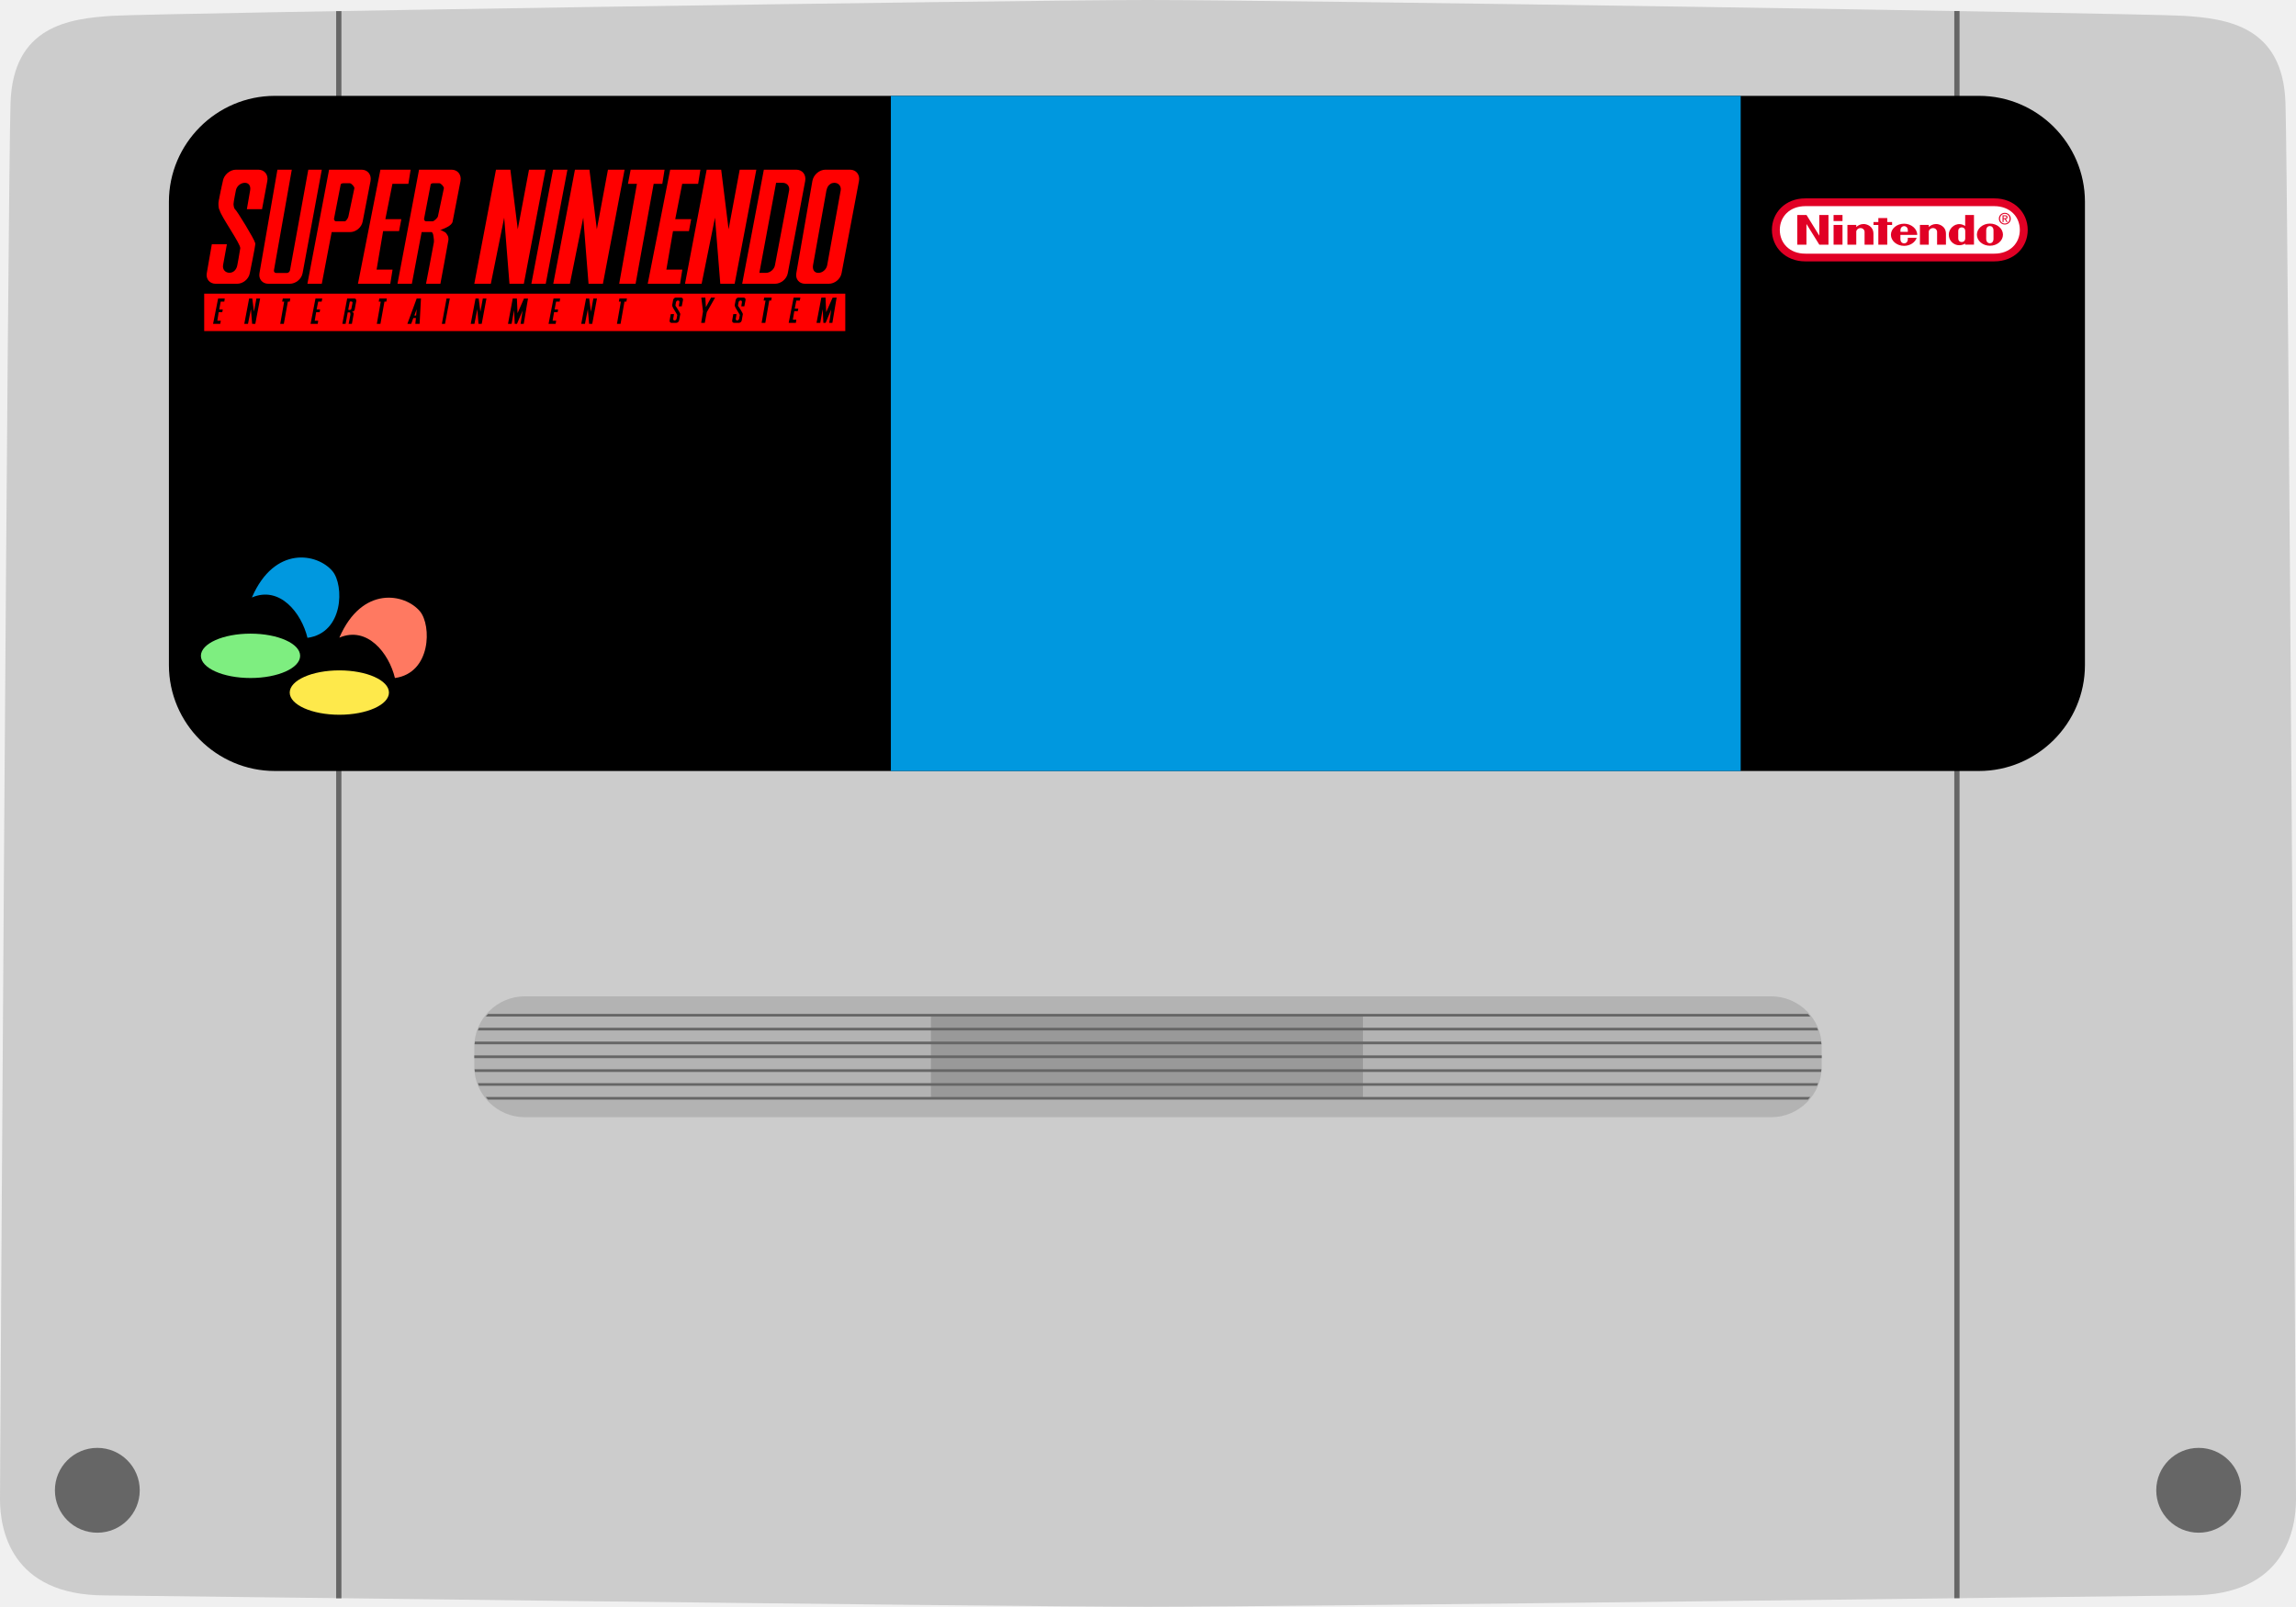
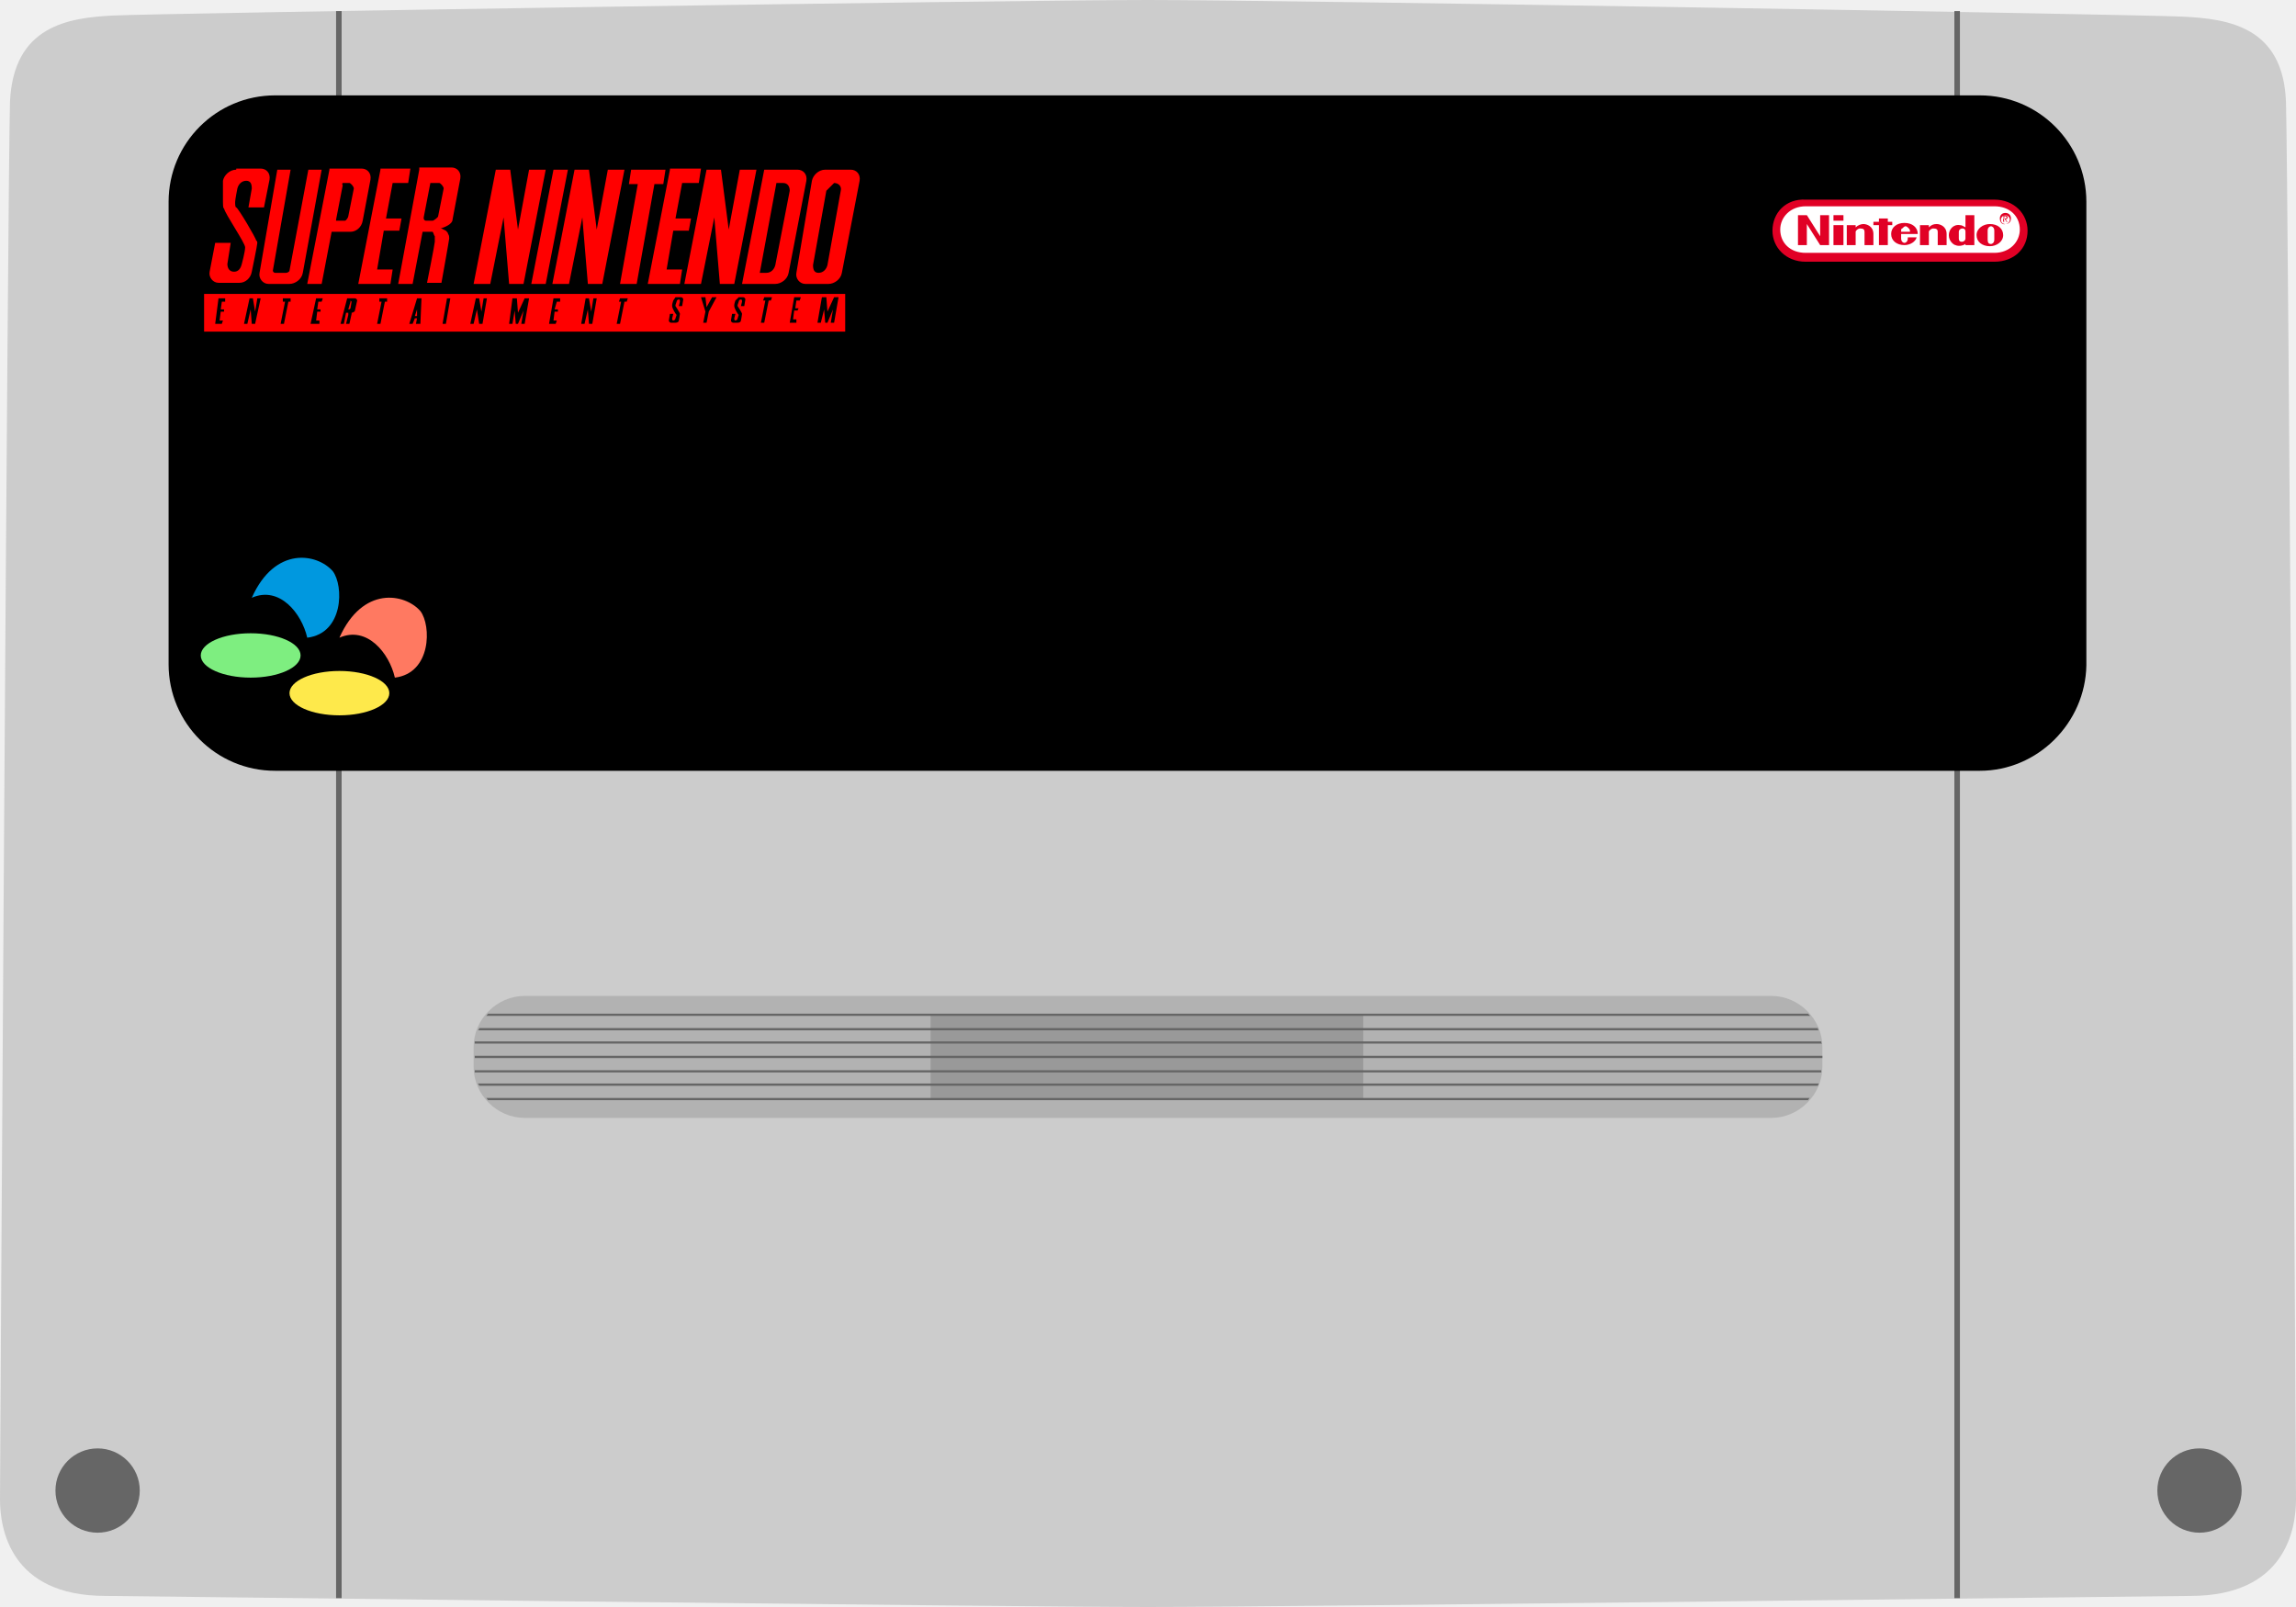
- <svg xmlns="http://www.w3.org/2000/svg" viewBox="0 0 258.81 181.145" height="181.145" width="258.81" xml:space="preserve" version="1.1" id="svg2">
-   <defs id="defs6">
-     <clipPath id="clipPath16" clipPathUnits="userSpaceOnUse">
-       <path id="path18" d="m 0,144.916 207.048,0 L 207.048,0 0,0 0,144.916 Z" />
-     </clipPath>
-   </defs>
-   <g transform="matrix(1.25,0,0,-1.25,0,181.145)" id="g10">
-     <g id="g12">
-       <g clip-path="url(#clipPath16)" id="g14">
-         <g transform="translate(103.5241,1e-4)" id="g20">
-           <path id="path22" style="fill:#cccccc;fill-opacity:1;fill-rule:nonzero;stroke:none" d="m 0,0 c 13.146,0 92.244,1.027 94.026,1.027 8.611,0 9.498,6.072 9.498,8.684 0,2.612 -0.712,119.059 -0.95,125.945 -0.237,6.886 -5.223,7.598 -9.26,7.836 -4.036,0.237 -80.967,1.424 -93.314,1.424 -12.347,0 -89.278,-1.187 -93.314,-1.424 -4.037,-0.238 -9.023,-0.95 -9.26,-7.836 -0.238,-6.886 -0.95,-123.333 -0.95,-125.945 0,-2.612 0.887,-8.684 9.498,-8.684 C -92.244,1.027 -13.146,0 0,0" />
-         </g>
-         <path id="path24" style="fill:#666666;fill-opacity:1;fill-rule:nonzero;stroke:none" d="m 176.708,0.775 -0.474,0 0,143.148 0.474,0 0,-143.148 z" />
-         <path id="path26" style="fill:#666666;fill-opacity:1;fill-rule:nonzero;stroke:none" d="m 30.788,0.765 -0.474,0 0,143.148 0.474,0 0,-143.148 z" />
-         <g transform="translate(178.4641,75.3814)" id="g28">
-           <path id="path30" style="fill:#000000;fill-opacity:1;fill-rule:nonzero;stroke:none" d="m 0,0 -153.681,0 c -5.253,0 -9.551,4.298 -9.551,9.551 l 0,41.787 c 0,5.252 4.298,9.551 9.551,9.551 L 0,60.889 c 5.253,0 9.551,-4.299 9.551,-9.551 l 0,-41.787 C 9.551,4.298 5.253,0 0,0" />
-         </g>
-         <path id="path32" style="fill:#0098df;fill-opacity:1;fill-rule:nonzero;stroke:none" d="m 80.337,75.381 76.634,0 0,60.889 -76.634,0 0,-60.889 z" />
-         <g transform="translate(27.0653,85.7679)" id="g34">
-           <path id="path36" style="fill:#7eee80;fill-opacity:1;fill-rule:nonzero;stroke:none" d="m 0,0 c 0,-1.105 -2.003,-2.001 -4.475,-2.001 -2.471,0 -4.474,0.896 -4.474,2.001 0,1.105 2.003,2.001 4.474,2.001 C -2.003,2.001 0,1.105 0,0" />
-         </g>
-         <g transform="translate(35.0757,82.4543)" id="g38">
-           <path id="path40" style="fill:#fee94b;fill-opacity:1;fill-rule:nonzero;stroke:none" d="m 0,0 c 0,-1.105 -2.003,-2.001 -4.475,-2.001 -2.471,0 -4.474,0.896 -4.474,2.001 0,1.105 2.003,2.001 4.474,2.001 C -2.003,2.001 0,1.105 0,0" />
-         </g>
-         <g transform="translate(35.6143,83.7672)" id="g42">
-           <path id="path44" style="fill:#ff7961;fill-opacity:1;fill-rule:nonzero;stroke:none" d="M 0,0 C -0.539,2.241 -2.492,4.717 -5.013,3.64 -2.96,8.376 0.915,7.623 2.26,6.008 3.308,4.751 3.283,0.45 0,0" />
-         </g>
-         <g transform="translate(27.728,87.39)" id="g46">
-           <path id="path48" style="fill:#0098df;fill-opacity:1;fill-rule:nonzero;stroke:none" d="M 0,0 C -0.539,2.241 -2.492,4.717 -5.013,3.64 -2.96,8.376 0.915,7.623 2.26,6.008 3.308,4.751 3.283,0.45 0,0" />
-         </g>
-         <g transform="translate(12.6022,10.5081)" id="g50">
-           <path id="path52" style="fill:#666666;fill-opacity:1;fill-rule:nonzero;stroke:none" d="m 0,0 c 0,-2.113 -1.713,-3.825 -3.826,-3.825 -2.112,0 -3.825,1.712 -3.825,3.825 0,2.113 1.713,3.826 3.825,3.826 C -1.713,3.826 0,2.113 0,0" />
-         </g>
-         <g transform="translate(194.446,10.5081)" id="g54">
-           <path id="path56" style="fill:#666666;fill-opacity:1;fill-rule:nonzero;stroke:none" d="m 0,0 c 0,-2.113 1.713,-3.825 3.826,-3.825 2.112,0 3.825,1.712 3.825,3.825 0,2.113 -1.713,3.826 -3.825,3.826 C 1.713,3.826 0,2.113 0,0" />
-         </g>
-         <g transform="translate(159.7229,44.157)" id="g58">
-           <path id="path60" style="fill:#b3b3b3;fill-opacity:1;fill-rule:nonzero;stroke:none" d="m 0,0 -112.398,0 c -2.506,0 -4.556,2.05 -4.556,4.556 l 0,1.789 c 0,2.506 2.05,4.556 4.556,4.556 L 0,10.901 c 2.506,0 4.556,-2.05 4.556,-4.556 l 0,-1.789 C 4.556,2.05 2.506,0 0,0" />
-         </g>
-         <path id="path62" style="fill:#999999;fill-opacity:1;fill-rule:nonzero;stroke:none" d="m 122.909,45.802 -38.959,0 0,7.611 38.959,0 0,-7.611 z" />
-         <g transform="translate(163.8574,52.2246)" id="g64">
-           <path id="path66" style="fill:#666666;fill-opacity:1;fill-rule:nonzero;stroke:none" d="m 0,0 -120.667,0 c -0.035,-0.079 -0.067,-0.159 -0.099,-0.24 l 120.865,0 C 0.068,-0.159 0.036,-0.079 0,0 m 0.364,-1.248 -121.395,0 c -0.012,-0.08 -0.026,-0.16 -0.034,-0.241 l 121.463,0 C 0.39,-1.408 0.376,-1.328 0.364,-1.248 m -1.183,2.496 -119.029,0 c -0.07,-0.078 -0.14,-0.157 -0.205,-0.24 l 119.44,0 c -0.066,0.083 -0.135,0.162 -0.206,0.24 m -120.269,-3.985 121.51,0 0,0.24 -121.51,0 0,-0.24 z m 1.241,-3.746 119.028,0 c 0.071,0.079 0.14,0.158 0.206,0.241 l -119.44,0 c 0.065,-0.083 0.135,-0.162 0.206,-0.241 m -0.819,1.249 120.666,0 c 0.036,0.079 0.068,0.159 0.099,0.24 l -120.865,0 c 0.032,-0.081 0.064,-0.161 0.1,-0.24 m -0.365,1.248 121.395,0 c 0.012,0.08 0.026,0.159 0.034,0.241 l -121.463,0 c 0.008,-0.082 0.022,-0.161 0.034,-0.241" />
-         </g>
-         <g transform="translate(162.8033,121.3416)" id="g68">
-           <path id="path70" style="fill:#e10025;fill-opacity:1;fill-rule:evenodd;stroke:none" d="m 0,0 c -1.809,0 -3.017,1.282 -3.017,2.836 0,1.555 1.211,2.851 3.014,2.847 l 17.041,0 C 18.841,5.687 20.052,4.391 20.052,2.836 20.052,1.282 18.844,0 17.035,0 L 0,0 Z" />
-         </g>
-         <g transform="translate(162.809,126.3255)" id="g72">
-           <path id="path74" style="fill:#ffffff;fill-opacity:1;fill-rule:evenodd;stroke:none" d="m 0,0 c -1.432,-0.003 -2.311,-0.96 -2.311,-2.144 0,-1.183 0.873,-2.148 2.311,-2.143 l 17.023,0 c 1.438,-0.005 2.312,0.96 2.312,2.143 0,1.184 -0.879,2.141 -2.312,2.144 L 0,0 Z" />
-         </g>
-         <g transform="translate(162.0746,125.5256)" id="g76">
-           <path id="path78" style="fill:#e10025;fill-opacity:1;fill-rule:evenodd;stroke:none" d="M 0,0 0.833,0 1.987,-1.866 1.986,0 l 0.827,0 0,-2.676 -0.826,0 -1.159,1.866 0,-1.866 L 0,-2.676 0,0 Z" />
-         </g>
-         <g transform="translate(169.3843,125.2502)" id="g80">
-           <path id="path82" style="fill:#e10025;fill-opacity:1;fill-rule:evenodd;stroke:none" d="m 0,0 0.805,0 0,-0.36 0.436,0 0,-0.264 -0.436,0 0.001,-1.776 -0.806,0 0,1.776 -0.437,0 0,0.264 0.438,0 L 0,0 Z" />
-         </g>
-         <path id="path84" style="fill:#e10025;fill-opacity:1;fill-rule:evenodd;stroke:none" d="m 165.348,124.629 0.805,0 0,-1.779 -0.805,0 0,1.779 z" />
-         <path id="path86" style="fill:#e10025;fill-opacity:1;fill-rule:evenodd;stroke:none" d="m 165.347,125.526 0.806,0 0,-0.547 -0.806,0 0,0.547 z" />
-         <g transform="translate(179.4469,124.7507)" id="g88">
-           <path id="path90" style="fill:#e10025;fill-opacity:1;fill-rule:evenodd;stroke:none" d="m 0,0 c -0.649,0 -1.175,-0.447 -1.175,-0.999 0,-0.552 0.526,-0.999 1.175,-0.999 0.65,0 1.176,0.447 1.176,0.999 C 1.176,-0.447 0.65,0 0,0 m 0.323,-0.997 c 0,0 -0.001,-0.268 -0.001,-0.377 0,-0.283 -0.167,-0.4 -0.328,-0.4 -0.161,0 -0.33,0.117 -0.33,0.4 0,0.109 0.001,0.384 0.001,0.384 0,0 0,0.263 0,0.371 0,0.282 0.168,0.398 0.329,0.398 0.16,0 0.328,-0.116 0.328,-0.398 0,-0.108 0,-0.307 0.001,-0.379 l 0,0.001 z" />
-         </g>
-         <g transform="translate(177.221,123.7485)" id="g92">
-           <path id="path94" style="fill:#e10025;fill-opacity:1;fill-rule:evenodd;stroke:none" d="m 0,0 0,0.318 c 0,0.275 -0.19,0.345 -0.315,0.345 -0.128,0 -0.316,-0.07 -0.316,-0.345 0,-0.091 0.001,-0.317 0.001,-0.317 0,0 -0.001,-0.222 -0.001,-0.317 0,-0.274 0.188,-0.346 0.316,-0.346 C -0.19,-0.662 0,-0.59 0,-0.316 L 0,0 Z m -0.006,1.777 0.794,0 0,-2.675 -0.795,0 c 0,0 0,0.086 0,0.102 -0.308,-0.193 -0.656,-0.192 -0.927,-0.066 -0.072,0.033 -0.55,0.263 -0.55,0.882 0,0.47 0.443,0.982 1.023,0.931 0.191,-0.017 0.327,-0.086 0.455,-0.158 l 0,0.984 z" />
-         </g>
-         <g transform="translate(168.0362,124.7113)" id="g96">
-           <path id="path98" style="fill:#e10025;fill-opacity:1;fill-rule:evenodd;stroke:none" d="m 0,0 c 0.301,0.008 0.911,-0.189 0.907,-0.893 -0.001,-0.125 0,-0.968 0,-0.968 l -0.8,0 0,1.169 c 0,0.155 -0.148,0.327 -0.367,0.327 -0.22,0 -0.382,-0.172 -0.382,-0.327 0,-0.076 0.001,-1.169 0.001,-1.169 l -0.799,0 -0.001,1.779 0.8,0.001 c 0,0 -0.001,-0.144 0,-0.187 C -0.488,-0.122 -0.266,-0.008 0,0" />
-         </g>
-         <g transform="translate(174.5747,124.7113)" id="g100">
-           <path id="path102" style="fill:#e10025;fill-opacity:1;fill-rule:evenodd;stroke:none" d="M 0,0 C 0.3,0.008 0.911,-0.189 0.907,-0.893 0.906,-1.018 0.906,-1.861 0.906,-1.861 l -0.799,0 0,1.169 c 0,0.155 -0.148,0.327 -0.367,0.327 -0.219,0 -0.383,-0.172 -0.383,-0.327 0,-0.076 0.001,-1.169 0.001,-1.169 l -0.798,0 0,1.779 0.798,0.001 c 0,0 -0.001,-0.144 0,-0.187 C -0.487,-0.122 -0.266,-0.008 0,0" />
-         </g>
-         <g transform="translate(172.0429,123.4725)" id="g104">
-           <path id="path106" style="fill:#e10025;fill-opacity:1;fill-rule:evenodd;stroke:none" d="m 0,0 c 0,0 0.001,-0.008 0.001,-0.108 0,-0.326 -0.214,-0.398 -0.333,-0.398 -0.119,0 -0.337,0.072 -0.337,0.398 0,0.098 0.001,0.367 0.001,0.367 l 1.516,0 c 0,0.552 -0.533,1.009 -1.187,1.009 -0.654,0 -1.185,-0.447 -1.185,-0.998 0,-0.552 0.531,-1 1.185,-1 0.543,0 1.001,0.31 1.141,0.731 L 0,0 Z m -0.668,0.537 c -0.002,0.155 0.002,0.259 0.053,0.349 0.063,0.109 0.179,0.161 0.283,0.162 l 0,0 C -0.227,1.047 -0.112,0.995 -0.049,0.886 0.002,0.796 0.005,0.692 0.004,0.537 l -0.672,0 z" />
-         </g>
-         <g transform="translate(180.789,125.2315)" id="g108">
-           <path id="path110" style="fill:#e10025;fill-opacity:1;fill-rule:evenodd;stroke:none" d="m 0,0 c 0.078,0 0.148,0.005 0.148,0.099 0,0.075 -0.069,0.09 -0.132,0.09 l -0.126,0 L -0.11,0 0,0 Z m -0.11,-0.342 -0.093,0 0,0.609 0.232,0 c 0.144,0 0.215,-0.053 0.215,-0.173 0,-0.109 -0.068,-0.157 -0.158,-0.168 l 0.173,-0.268 -0.102,0 -0.162,0.264 -0.105,0 0,-0.264 z" />
-         </g>
-         <g transform="translate(180.7901,124.7537)" id="g112">
-           <path id="path114" style="fill:#e10025;fill-opacity:1;fill-rule:evenodd;stroke:none" d="M 0,0 C 0.239,0 0.427,0.187 0.427,0.442 0.427,0.691 0.239,0.88 0,0.88 -0.241,0.88 -0.43,0.691 -0.43,0.442 -0.43,0.187 -0.241,0 0,0 m -0.536,0.442 c 0,0.303 0.246,0.526 0.536,0.526 0.288,0 0.534,-0.223 0.534,-0.526 0,-0.307 -0.246,-0.53 -0.534,-0.53 -0.29,0 -0.536,0.223 -0.536,0.53" />
-         </g>
-         <g transform="translate(37.5766,117.0343)" id="g116">
-           <path id="path118" style="fill:#ff0000;fill-opacity:1;fill-rule:nonzero;stroke:none" d="m 0,0 -0.213,-0.577 0.162,0 L 0,0 Z m -5.996,0.689 c -0.016,0 -0.029,-0.01 -0.04,-0.021 l -0.132,-0.688 0,-0.01 c 0,-0.023 0.015,-0.041 0.04,-0.041 l 0.122,0 c 0.03,0 0.106,0.061 0.111,0.091 l 0.112,0.567 c 0.005,0.033 -0.051,0.102 -0.081,0.102 l -0.132,0 z m 24.277,0.273 0.679,0 -0.051,-0.283 -0.172,0 -0.354,-2.006 -0.324,0 0.354,2.006 -0.182,0 0.05,0.283 z m -3.008,0 0.284,0 0.152,-1.195 0.223,1.195 0.324,0 -0.426,-2.289 -0.283,0 -0.112,1.327 -0.263,-1.327 -0.334,0 0.435,2.289 z m -2.937,0 0.598,0 -0.041,-0.283 -0.324,0 -0.132,-0.709 0.314,0 -0.04,-0.243 -0.324,0 -0.132,-0.77 0.324,0 -0.05,-0.284 -0.638,0 0.445,2.289 z m -3.676,0 0.374,0 0.061,-1.327 0.577,1.317 0.365,0 -0.385,-2.279 -0.283,0 0.182,1.205 -0.506,-1.205 -0.203,0 -0.061,1.236 -0.223,-1.236 -0.324,0 0.426,2.289 z m -3.353,0 0.284,0 0.152,-1.195 0.222,1.195 0.325,0 -0.426,-2.289 -0.293,0 L 5.469,0 5.206,-1.327 l -0.334,0 0.435,2.289 z m -2.613,0 0.294,0 -0.436,-2.289 -0.283,0 0.425,2.289 z m -2.694,0 0.385,0 -0.122,-2.289 -0.385,0 0.051,0.527 -0.233,0 -0.192,-0.527 -0.345,0 L 0,0.962 Z m -3.373,0 0.679,0 -0.041,-0.283 -0.172,0 -0.364,-2.006 -0.324,0 0.354,2.006 -0.182,0 0.05,0.283 z m -2.896,0 0.648,0 c 0.12,0 0.196,-0.106 0.172,-0.233 l -0.152,-0.81 C -5.618,-0.169 -5.772,-0.24 -5.854,-0.273 l 0.02,0 0.01,0 0.01,0 0,-0.011 0.011,0 0.01,0 0.01,0 0.01,0 0.01,-0.01 0.01,0 0.01,0 0.01,0 0,-0.01 0.011,0 0.01,0 0,-0.01 0.01,0 c 0.013,-0.025 0.02,-0.097 0.02,-0.111 0,-0.014 -0.162,-0.902 -0.162,-0.902 l -0.294,0 c 0,0 0.157,0.798 0.162,0.831 0.003,0.035 -0.003,0.078 -0.01,0.111 -0.002,0.024 -0.003,0.066 -0.03,0.091 l -0.203,0 -0.192,-1.033 -0.294,0 0.436,2.289 z m -2.857,0 0.608,0 -0.05,-0.283 -0.314,0 -0.142,-0.709 0.314,0 -0.041,-0.243 -0.314,0 -0.131,-0.77 0.314,0 -0.041,-0.284 -0.648,0 0.445,2.289 z m -2.947,0 0.669,0 -0.041,-0.283 -0.172,0 -0.365,-2.006 -0.324,0 0.355,2.006 -0.183,0 0.061,0.283 z m -3.038,0 0.283,0 0.152,-1.195 0.223,1.195 0.334,0 -0.435,-2.289 -0.284,0 -0.111,1.327 -0.264,-1.327 -0.334,0 0.436,2.289 z m -2.796,0 0.598,0 -0.041,-0.283 -0.324,0 -0.131,-0.709 0.314,0 -0.041,-0.243 -0.324,0 -0.122,-0.77 0.314,0 -0.05,-0.284 -0.648,0 0.455,2.289 z m 54.399,0.081 0.375,0 0.06,-1.316 0.578,1.306 0.364,0.01 -0.384,-2.279 -0.284,0 0.182,1.206 -0.506,-1.206 -0.203,0 -0.061,1.236 -0.222,-1.236 -0.335,0 0.436,2.279 z m -2.502,0 0.608,0 -0.051,-0.273 -0.314,0 -0.141,-0.719 0.324,0 -0.051,-0.233 -0.314,0 -0.132,-0.77 0.314,0 -0.04,-0.284 -0.648,0 0.445,2.279 z m -2.653,0 0.678,0 -0.05,-0.273 -0.173,0 -0.354,-2.006 -0.334,0 0.354,2.006 -0.172,0 0.051,0.273 z m -2.36,0 0.01,0 0.01,0 0.01,0 0.01,0 0.01,0 0.446,0 c 0.12,0 0.204,-0.096 0.182,-0.223 l -0.111,-0.567 -0.273,0 0.06,0.375 C 29.345,0.713 29.295,0.78 29.21,0.78 29.125,0.78 29.041,0.713 29.027,0.628 l -0.05,-0.274 c -0.011,-0.016 0.013,-0.093 0.03,-0.101 0.036,-0.021 0.395,-0.614 0.395,-0.658 0.011,-0.022 0.01,-0.032 0.01,-0.041 -0.013,-0.074 -0.101,-0.577 -0.101,-0.577 -0.022,-0.116 -0.135,-0.213 -0.253,-0.213 l -0.436,0 c -0.118,0 -0.194,0.097 -0.172,0.213 l 0.101,0.577 0.294,0 -0.071,-0.415 c -0.013,-0.085 0.039,-0.162 0.122,-0.162 0.084,0 0.165,0.077 0.182,0.162 l 0.061,0.334 c -0.055,0.14 -0.413,0.649 -0.436,0.77 -0.015,0.014 -0.022,0.087 -0.02,0.142 0.003,0.06 0.081,0.435 0.081,0.435 l 0.01,0.011 0,0.01 0,0.01 0.01,0.02 0,0.01 0.011,0.01 0,0.01 0.01,0.01 0,0.011 0.01,0.01 0.01,0.01 0,0.01 0.01,0 0.01,0.01 0.01,0.01 0.01,0.01 0.011,0.01 0.01,0.011 0.01,0.01 0.01,0 0.01,0.01 0.01,0 0.01,0.01 0.01,0 0.021,0 0.01,0.01 z m -3.312,0 0.365,0 0.05,-0.861 0.466,0.861 0.365,0 -0.75,-1.316 -0.182,-0.963 -0.324,0 0.162,1.033 -0.152,1.246 z m -2.33,0 0.011,0 0.01,0 0.01,0 0.01,0 0.01,0 0.446,0 c 0.12,0 0.206,-0.096 0.182,-0.223 l -0.112,-0.567 -0.273,0 0.061,0.375 C 23.703,0.713 23.654,0.78 23.568,0.78 23.484,0.78 23.401,0.713 23.386,0.628 L 23.335,0.354 c -0.008,-0.016 0.017,-0.093 0.031,-0.101 0.037,-0.021 0.395,-0.614 0.395,-0.658 0.008,-0.022 0.013,-0.032 0.01,-0.041 C 23.76,-0.52 23.66,-1.023 23.66,-1.023 23.637,-1.139 23.525,-1.236 23.406,-1.236 l -0.425,0 c -0.118,0 -0.194,0.097 -0.172,0.213 l 0.101,0.577 0.294,0 -0.071,-0.415 c -0.014,-0.085 0.036,-0.162 0.121,-0.162 0.082,0 0.169,0.077 0.183,0.162 l 0.06,0.334 c -0.054,0.14 -0.412,0.649 -0.435,0.77 -0.016,0.014 -0.022,0.087 -0.02,0.142 0.003,0.06 0.081,0.435 0.081,0.435 l 0.01,0 0,0.011 0,0.01 0,0.01 0.01,0.02 0,0.01 0.01,0.01 0,0.01 0.01,0.01 0,0.011 0.01,0.01 0.01,0.01 0,0.01 0.011,0 0.01,0.01 0.01,0.01 0.01,0.01 0,0.01 0.01,0 0.01,0.011 0.01,0.01 0.011,0 0.01,0.01 0.01,0 0.01,0.01 0.01,0 0.02,0 0.01,0.01 z m -42.498,-3.018 57.812,0 0,3.373 -57.812,0 0,-3.373 z m 20.581,13.329 0.01,0 0.01,0 0.01,0 0.01,0 0.588,0 c 0.138,0 0.432,-0.316 0.405,-0.456 L 1.914,8.366 C 1.89,8.233 1.561,7.92 1.428,7.92 l -0.557,0 c -0.115,0 -0.194,0.076 -0.203,0.182 0,0.017 -0.002,0.041 0,0.061 l 0.598,3.11 0.01,0.01 0.01,0.01 0.021,0.01 0.01,0 0.01,0.01 0.01,0.01 0.01,0 0.01,0.01 0.01,0 0.021,0.011 0.01,0 0.01,0 0.01,0 0,0.01 z m -8.072,0 0.628,0 c 0.138,0 0.43,-0.316 0.405,-0.456 L -6.158,8.356 C -6.183,8.224 -6.361,7.92 -6.492,7.92 l -0.76,0 -0.01,0 -0.01,0 -0.01,0.01 -0.01,0 -0.01,0 -0.011,0 -0.01,0 0,0.011 -0.01,0 -0.01,0 -0.01,0.01 -0.01,0 -0.01,0.01 -0.01,0.01 -0.011,0 0,0.01 -0.01,0.01 -0.01,0.01 0,0.01 -0.01,0.01 -0.01,0.011 0,0.01 0,0.01 -0.01,0.01 0,0.01 0,0.01 -0.01,0.01 0,0.01 c 0,0.017 -0.002,0.043 0,0.061 l 0.607,3.11 c 0.056,0.046 0.124,0.081 0.193,0.081 m 44.28,0.04 0.041,0 c 0.382,0 0.633,-0.306 0.567,-0.688 L 37.019,3.97 C 36.953,3.589 36.601,3.271 36.218,3.271 c -0.382,0 -0.541,0.317 -0.476,0.699 l 1.206,6.736 0.01,0.03 0.01,0.03 0.01,0.041 0.01,0.03 0.01,0.041 0.01,0.03 0.011,0.03 0.02,0.031 0.01,0.03 0.02,0.031 0.01,0.03 0.021,0.03 0.02,0.021 0.02,0.03 0.02,0.03 0.031,0.021 0.02,0.02 0.02,0.02 0.031,0.02 0.03,0.021 0.02,0.02 0.031,0.02 0.03,0.01 0.03,0.021 0.021,0.01 0.04,0.01 0.031,0.01 0.03,0 0.03,0.01 0.041,0 0.03,0.01 z m -5.216,0 0.598,0 c 0.382,0 0.643,-0.306 0.577,-0.688 L 32.309,3.97 C 32.242,3.588 31.871,3.271 31.489,3.271 l -0.588,0 1.509,8.123 z m 4.457,1.185 c -0.556,0 -1.086,-0.457 -1.185,-1.023 L 34.233,3.241 C 34.139,2.71 34.491,2.289 35.023,2.289 l 2.137,0 c 0.536,0 1.056,0.421 1.155,0.952 l 1.57,8.315 c 0.107,0.566 -0.256,1.023 -0.81,1.023 l -2.208,0 z m -5.561,0 -1.954,-10.29 2.957,0 c 0.537,0 1.055,0.421 1.155,0.952 l 1.569,8.315 c 0.107,0.567 -0.254,1.023 -0.81,1.023 l -2.917,0 z m -5.155,0 -1.955,-10.29 1.499,0 1.206,5.966 0.476,-5.966 1.296,0 1.955,10.29 -1.499,0 -1.003,-5.378 -0.668,5.378 -1.307,0 z m -3.292,0 -2.025,-10.29 2.917,0 0.202,1.276 -1.438,0 0.598,3.474 1.438,0 0.202,1.074 -1.438,0 0.628,3.19 1.438,0 0.203,1.276 -2.725,0 z m -3.565,0 -0.243,-1.276 0.81,0 -1.6,-9.014 1.479,0 1.63,9.014 0.78,0 0.203,1.276 -3.059,0 z m -5.023,0 -1.955,-10.29 1.499,0 1.205,5.966 0.476,-5.966 1.297,0 1.954,10.29 -1.499,0 -1.002,-5.378 -0.669,5.378 -1.306,0 z m -1.975,0 -1.955,-10.29 1.296,0 1.955,10.29 -1.296,0 z m -5.146,0 -1.954,-10.29 1.489,0 1.205,5.966 0.476,-5.966 1.296,0 1.955,10.29 -1.489,0 -1.013,-5.378 -0.668,5.378 -1.297,0 z m -6.937,0 -1.945,-10.29 1.296,0 0.882,4.659 0.921,0 C 1.489,6.835 1.503,6.627 1.519,6.522 1.543,6.371 1.568,6.178 1.55,6.026 1.533,5.876 0.841,2.289 0.841,2.289 l 1.296,0 c 0,0 0.729,3.908 0.729,3.97 0.002,0.064 0,0.264 -0.071,0.375 C 2.748,6.705 2.667,6.868 2.573,6.928 2.392,7.044 2.188,7.12 2.188,7.12 l -0.091,0 c 0.37,0.146 1.07,0.387 1.144,0.78 l 0.709,3.656 c 0.108,0.567 -0.255,1.023 -0.81,1.023 l -2.927,0 z m -3.484,0 -2.026,-10.29 2.917,0 0.202,1.276 -1.438,0 0.588,3.474 1.438,0 0.202,1.074 -1.438,0 0.638,3.19 1.439,0 0.202,1.276 -2.724,0 z m -4.629,0 -1.955,-10.29 1.297,0 0.891,4.659 1.651,0 c 0.537,0 1.046,0.424 1.144,0.952 l 0.709,3.656 c 0.107,0.567 -0.254,1.023 -0.81,1.023 l -1.631,0 -1.296,0 z m -4.659,0 -1.62,-9.338 c -0.093,-0.531 0.266,-0.952 0.8,-0.952 l 1.934,0 c 0.536,0 1.056,0.421 1.155,0.952 l 1.732,9.338 -1.216,0 -1.651,-9.075 c -0.024,-0.131 -0.152,-0.243 -0.283,-0.243 l -0.962,0 c -0.135,0 -0.225,0.111 -0.203,0.243 l 1.61,9.075 -1.296,0 z m -3.727,0 c -0.556,0 -1.096,-0.457 -1.195,-1.023 l 0,-0.01 0,-0.01 0,-0.01 -0.01,-0.01 0,-0.021 0,-0.01 -0.01,-0.02 0,-0.02 -0.011,-0.02 0,-0.031 -0.01,-0.02 0,-0.03 -0.01,-0.031 -0.01,-0.03 -0.01,-0.061 -0.02,-0.071 -0.011,-0.071 -0.02,-0.071 -0.01,-0.081 -0.02,-0.081 -0.021,-0.091 -0.02,-0.081 -0.03,-0.172 -0.02,-0.091 -0.021,-0.081 -0.01,-0.081 -0.02,-0.081 -0.02,-0.081 -0.01,-0.081 -0.01,-0.071 -0.021,-0.061 -0.01,-0.071 0,-0.03 -0.01,-0.021 0,-0.03 0,-0.02 -0.01,-0.031 0,-0.02 0,-0.02 -0.01,-0.02 0,-0.01 0,-0.011 c -0.011,-0.247 0.024,-0.585 0.101,-0.648 0.098,-0.545 1.916,-3.069 1.864,-3.453 -0.049,-0.386 -0.264,-1.52 -0.264,-1.52 -0.066,-0.382 -0.326,-0.689 -0.709,-0.689 -0.382,0 -0.643,0.306 -0.577,0.689 l 0.344,1.884 -1.357,0 -0.456,-2.613 c -0.093,-0.531 0.267,-0.952 0.8,-0.952 l 1.935,0 c 0.536,0 1.046,0.421 1.145,0.952 0,0 0.498,2.441 0.496,2.613 -0.002,0.173 -0.051,0.192 -0.051,0.192 0,0.199 -1.617,2.869 -1.782,2.968 -0.071,0.042 -0.13,0.306 -0.132,0.466 -0.003,0.159 0.213,1.226 0.213,1.226 0.065,0.382 0.428,0.688 0.81,0.688 0.382,0 0.542,-0.306 0.476,-0.688 l -0.294,-1.692 1.367,0 0.477,2.542 c 0.107,0.566 -0.255,1.023 -0.811,1.023 l -2.005,0 z" />
-         </g>
-       </g>
-     </g>
+ <svg xmlns="http://www.w3.org/2000/svg" version="1.1" baseProfile="tiny" id="Calque_1" x="0px" y="0px" viewBox="0 0 207 144.9" xml:space="preserve">
+   <path fill="#CCCCCC" d="M103.5,144.9c13.1,0,92.2-1,94-1c8.6,0,9.5-6.1,9.5-8.7c0-2.6-0.7-119.1-0.9-125.9c-0.2-6.9-5.2-7.6-9.3-7.8  S115.9,0,103.5,0S14.2,1.2,10.2,1.4c-4,0.2-9,0.9-9.3,7.8C0.7,16.1,0,132.6,0,135.2c0,2.6,0.9,8.7,9.5,8.7  C11.3,143.9,90.4,144.9,103.5,144.9z" />
+   <rect x="176.2" y="1" fill="#666666" width="0.5" height="143.1" />
+   <rect x="30.3" y="1" fill="#666666" width="0.5" height="143.1" />
+   <path d="M178.5,69.5H24.8c-5.3,0-9.6-4.3-9.6-9.6V18.2c0-5.3,4.3-9.6,9.6-9.6h153.7c5.3,0,9.6,4.3,9.6,9.6V60  C188,65.2,183.7,69.5,178.5,69.5z" />
+   <g>
+     <ellipse fill="#7EEE80" cx="22.6" cy="59.1" rx="4.5" ry="2" />
+     <ellipse fill="#FEE94B" cx="30.6" cy="62.5" rx="4.5" ry="2" />
+     <path fill="#FF7961" d="M35.6,61.1c-0.5-2.2-2.5-4.7-5-3.6c2.1-4.7,5.9-4,7.3-2.4C38.9,56.4,38.9,60.7,35.6,61.1z" />
+     <path fill="#0098DF" d="M27.7,57.5c-0.5-2.2-2.5-4.7-5-3.6c2.1-4.7,5.9-4,7.3-2.4C31,52.8,31,57.1,27.7,57.5z" />
  </g>
+   <circle fill="#666666" cx="8.8" cy="134.4" r="3.8" />
+   <circle fill="#666666" cx="198.3" cy="134.4" r="3.8" />
+   <path fill="#B2B2B2" d="M159.7,100.8H47.3c-2.5,0-4.6-2.1-4.6-4.6v-1.8c0-2.5,2.1-4.6,4.6-4.6h112.4c2.5,0,4.6,2.1,4.6,4.6v1.8  C164.3,98.7,162.2,100.8,159.7,100.8z" />
+   <rect x="83.9" y="91.5" fill="#999999" width="39" height="7.6" />
+   <path fill="#666666" d="M42.8,96.7h121.4c0-0.1,0-0.2,0-0.2H42.8C42.8,96.5,42.8,96.6,42.8,96.7z M43.2,97.9h120.7  c0-0.1,0.1-0.2,0.1-0.2H43.1C43.1,97.8,43.2,97.8,43.2,97.9z M44,99.2h119c0.1-0.1,0.1-0.2,0.2-0.2H43.8C43.9,99,43.9,99.1,44,99.2z   M42.8,95.2v0.2h121.5v-0.2H42.8z M163,91.4H44c-0.1,0.1-0.1,0.2-0.2,0.2h119.4C163.2,91.6,163.1,91.5,163,91.4z M164.2,93.9H42.8  c0,0.1,0,0.2,0,0.2h121.5C164.2,94.1,164.2,94,164.2,93.9z M163.9,92.7H43.2c0,0.1-0.1,0.2-0.1,0.2H164  C163.9,92.9,163.9,92.8,163.9,92.7z" />
+   <path fill-rule="evenodd" fill="#E10025" d="M162.8,23.6c-1.8,0-3-1.3-3-2.8c0-1.6,1.2-2.9,3-2.8h17c1.8,0,3,1.3,3,2.8  c0,1.6-1.2,2.8-3,2.8H162.8L162.8,23.6z" />
+   <path fill-rule="evenodd" fill="#FFFFFF" d="M162.8,18.6c-1.4,0-2.3,1-2.3,2.1c0,1.2,0.9,2.1,2.3,2.1h17c1.4,0,2.3-1,2.3-2.1  c0-1.2-0.9-2.1-2.3-2.1H162.8L162.8,18.6z" />
+   <polygon fill-rule="evenodd" fill="#E10025" points="162.1,19.4 162.9,19.4 164.1,21.3 164.1,19.4 164.9,19.4 164.9,22.1   164.1,22.1 162.9,20.2 162.9,22.1 162.1,22.1 162.1,19.4 " />
+   <polygon fill-rule="evenodd" fill="#E10025" points="169.4,19.7 170.2,19.7 170.2,20 170.6,20 170.6,20.3 170.2,20.3 170.2,22.1   169.4,22.1 169.4,20.3 168.9,20.3 168.9,20 169.4,20 169.4,19.7 " />
+   <polygon fill-rule="evenodd" fill="#E10025" points="165.3,20.3 166.2,20.3 166.2,22.1 165.3,22.1 165.3,20.3 " />
+   <polygon fill-rule="evenodd" fill="#E10025" points="165.3,19.4 166.2,19.4 166.2,19.9 165.3,19.9 165.3,19.4 " />
+   <path fill-rule="evenodd" fill="#E10025" d="M179.8,21.2c0,0,0,0.3,0,0.4c0,0.3-0.2,0.4-0.3,0.4c-0.2,0-0.3-0.1-0.3-0.4  c0-0.1,0-0.4,0-0.4s0-0.3,0-0.4c0-0.3,0.2-0.4,0.3-0.4s0.3,0.1,0.3,0.4C179.8,20.9,179.8,21.1,179.8,21.2L179.8,21.2L179.8,21.2  L179.8,21.2z M179.4,20.2c-0.6,0-1.2,0.4-1.2,1c0,0.6,0.5,1,1.2,1c0.6,0,1.2-0.4,1.2-1C180.6,20.6,180.1,20.2,179.4,20.2L179.4,20.2  z" />
+   <path fill-rule="evenodd" fill="#E10025" d="M177.2,19.4h0.8v2.7h-0.8c0,0,0-0.1,0-0.1c-0.3,0.2-0.7,0.2-0.9,0.1  c-0.1,0-0.6-0.3-0.6-0.9c0-0.5,0.4-1,1-0.9c0.2,0,0.3,0.1,0.5,0.2C177.2,20,177.2,19.4,177.2,19.4L177.2,19.4L177.2,19.4z   M177.2,21.2c0,0,0-0.2,0-0.3c0-0.3-0.2-0.3-0.3-0.3c-0.1,0-0.3,0.1-0.3,0.3c0,0.1,0,0.3,0,0.3s0,0.2,0,0.3c0,0.3,0.2,0.3,0.3,0.3  c0.1,0,0.3-0.1,0.3-0.3C177.2,21.4,177.2,21.2,177.2,21.2L177.2,21.2z" />
+   <path fill-rule="evenodd" fill="#E10025" d="M168,20.2c0.3,0,0.9,0.2,0.9,0.9c0,0.1,0,1,0,1h-0.8c0,0,0-1.1,0-1.2  c0-0.2-0.1-0.3-0.4-0.3c-0.2,0-0.4,0.2-0.4,0.3c0,0.1,0,1.2,0,1.2h-0.8l0-1.8l0.8,0c0,0,0,0.1,0,0.2C167.5,20.3,167.8,20.2,168,20.2  L168,20.2z" />
+   <path fill-rule="evenodd" fill="#E10025" d="M174.6,20.2c0.3,0,0.9,0.2,0.9,0.9c0,0.1,0,1,0,1h-0.8c0,0,0-1.1,0-1.2  c0-0.2-0.1-0.3-0.4-0.3c-0.2,0-0.4,0.2-0.4,0.3c0,0.1,0,1.2,0,1.2h-0.8l0-1.8l0.8,0c0,0,0,0.1,0,0.2  C174.1,20.3,174.3,20.2,174.6,20.2L174.6,20.2z" />
+   <path fill-rule="evenodd" fill="#E10025" d="M171.4,20.9c0-0.2,0-0.3,0.1-0.3c0.1-0.1,0.2-0.2,0.3-0.2h0c0.1,0,0.2,0.1,0.3,0.2  c0.1,0.1,0.1,0.2,0.1,0.3H171.4L171.4,20.9L171.4,20.9z M172,21.4c0,0,0,0,0,0.1c0,0.3-0.2,0.4-0.3,0.4c-0.1,0-0.3-0.1-0.3-0.4  c0-0.1,0-0.4,0-0.4h1.5c0-0.6-0.5-1-1.2-1c-0.7,0-1.2,0.4-1.2,1c0,0.6,0.5,1,1.2,1c0.5,0,1-0.3,1.1-0.7L172,21.4L172,21.4z" />
+   <path fill-rule="evenodd" fill="#E10025" d="M180.7,20L180.7,20l-0.1-0.6h0.2c0.1,0,0.2,0.1,0.2,0.2c0,0.1-0.1,0.2-0.2,0.2L181,20  h-0.1l-0.2-0.3h-0.1V20L180.7,20L180.7,20z M180.8,19.7c0.1,0,0.1,0,0.1-0.1c0-0.1-0.1-0.1-0.1-0.1h-0.1v0.2H180.8L180.8,19.7z" />
+   <path fill-rule="evenodd" fill="#E10025" d="M180.3,19.7c0-0.3,0.2-0.5,0.5-0.5c0.3,0,0.5,0.2,0.5,0.5c0,0.3-0.2,0.5-0.5,0.5  C180.5,20.3,180.3,20,180.3,19.7L180.3,19.7L180.3,19.7z M180.8,20.2c0.2,0,0.4-0.2,0.4-0.4c0-0.2-0.2-0.4-0.4-0.4  c-0.2,0-0.4,0.2-0.4,0.4C180.4,20,180.5,20.2,180.8,20.2L180.8,20.2z" />
+   <path id="polyline2177_4_" fill="#FF0000" d="M21.3,15.3c-0.6,0-1.1,0.5-1.2,1v0v0v0l0,0v0v0l0,0v0l0,0v0l0,0v0l0,0l0,0l0,0.1l0,0.1  l0,0.1l0,0.1l0,0.1l0,0.1l0,0.1l0,0.1l0,0.2l0,0.1l0,0.1l0,0.1l0,0.1l0,0.1l0,0.1l0,0.1l0,0.1l0,0.1v0l0,0v0v0l0,0v0v0l0,0v0v0  c0,0.2,0,0.6,0.1,0.6c0.1,0.5,1.9,3.1,1.9,3.5c0,0.4-0.3,1.5-0.3,1.5c-0.1,0.4-0.3,0.7-0.7,0.7c-0.4,0-0.6-0.3-0.6-0.7l0.3-1.9h-1.4  l-0.5,2.6c-0.1,0.5,0.3,1,0.8,1h1.9c0.5,0,1-0.4,1.1-1c0,0,0.5-2.4,0.5-2.6c0-0.2-0.1-0.2-0.1-0.2c0-0.2-1.6-2.9-1.8-3  c-0.1,0-0.1-0.3-0.1-0.5c0-0.2,0.2-1.2,0.2-1.2c0.1-0.4,0.4-0.7,0.8-0.7c0.4,0,0.5,0.3,0.5,0.7l-0.3,1.7h1.4l0.5-2.5  c0.1-0.6-0.3-1-0.8-1H21.3z M25,15.3l-1.6,9.3c-0.1,0.5,0.3,1,0.8,1h1.9c0.5,0,1.1-0.4,1.2-1l1.7-9.3h-1.2l-1.7,9.1  c0,0.1-0.2,0.2-0.3,0.2h-1c-0.1,0-0.2-0.1-0.2-0.2l1.6-9.1H25z M29.7,15.3l-2,10.3H29l0.9-4.7h1.7c0.5,0,1-0.4,1.1-1l0.7-3.7  c0.1-0.6-0.3-1-0.8-1H31H29.7z M34.3,15.3l-2,10.3h2.9l0.2-1.3H34l0.6-3.5H36l0.2-1.1h-1.4l0.6-3.2h1.4l0.2-1.3H34.3z M37.8,15.3  l-1.9,10.3h1.3l0.9-4.7h0.9c0.1,0.1,0.1,0.3,0.2,0.4c0,0.2,0,0.3,0,0.5c0,0.2-0.7,3.7-0.7,3.7h1.3c0,0,0.7-3.9,0.7-4  c0-0.1,0-0.3-0.1-0.4c0-0.1-0.1-0.2-0.2-0.3c-0.2-0.1-0.4-0.2-0.4-0.2h-0.1c0.4-0.1,1.1-0.4,1.1-0.8l0.7-3.7c0.1-0.6-0.3-1-0.8-1  H37.8z M44.7,15.3l-2,10.3h1.5l1.2-6l0.5,6h1.3l2-10.3h-1.5l-1,5.4L46,15.3H44.7z M49.9,15.3l-2,10.3h1.3l2-10.3H49.9z M51.8,15.3  l-2,10.3h1.5l1.2-6l0.5,6h1.3l2-10.3h-1.5l-1,5.4l-0.7-5.4H51.8z M56.9,15.3l-0.2,1.3h0.8l-1.6,9h1.5l1.6-9h0.8l0.2-1.3H56.9z   M60.4,15.3l-2,10.3h2.9l0.2-1.3h-1.4l0.6-3.5h1.4l0.2-1.1h-1.4l0.6-3.2H63l0.2-1.3H60.4z M63.7,15.3l-2,10.3h1.5l1.2-6l0.5,6h1.3  l2-10.3h-1.5l-1,5.4L65,15.3H63.7z M68.9,15.3l-2,10.3h3c0.5,0,1.1-0.4,1.2-1l1.6-8.3c0.1-0.6-0.3-1-0.8-1H68.9z M74.4,15.3  c-0.6,0-1.1,0.5-1.2,1l-1.4,8.3c-0.1,0.5,0.3,1,0.8,1h2.1c0.5,0,1.1-0.4,1.2-1l1.6-8.3c0.1-0.6-0.3-1-0.8-1H74.4z M70,16.5h0.6  c0.4,0,0.6,0.3,0.6,0.7l-1.3,6.7c-0.1,0.4-0.4,0.7-0.8,0.7h-0.6L70,16.5z M75.2,16.5L75.2,16.5c0.4,0,0.7,0.3,0.6,0.7l-1.2,6.7  c-0.1,0.4-0.4,0.7-0.8,0.7c-0.4,0-0.5-0.3-0.5-0.7l1.2-6.7l0,0l0,0l0,0l0,0l0,0l0,0l0,0l0,0l0,0l0,0l0,0l0,0l0,0l0,0l0,0l0,0l0,0  l0,0l0,0l0,0l0,0l0,0l0,0l0,0l0,0l0,0l0,0h0L75.2,16.5L75.2,16.5L75.2,16.5z M30.9,16.5h0.6c0.1,0,0.4,0.3,0.4,0.5l-0.5,2.5  c0,0.1-0.2,0.4-0.3,0.4h-0.8h0h0l0,0h0h0h0h0v0h0h0l0,0h0l0,0l0,0h0v0l0,0l0,0v0l0,0l0,0v0v0l0,0v0v0l0,0v0c0,0,0,0,0-0.1l0.6-3.1  C30.8,16.6,30.9,16.5,30.9,16.5z M39,16.5L39,16.5L39,16.5L39,16.5L39,16.5h0.6c0.1,0,0.4,0.3,0.4,0.5l-0.5,2.5  c0,0.1-0.4,0.4-0.5,0.4h-0.6c-0.1,0-0.2-0.1-0.2-0.2c0,0,0,0,0-0.1l0.6-3.1l0,0l0,0l0,0h0L39,16.5L39,16.5L39,16.5L39,16.5L39,16.5  L39,16.5L39,16.5L39,16.5L39,16.5L39,16.5z M18.4,26.5v3.4h57.8v-3.4H18.4z M60.9,26.8L60.9,26.8L60.9,26.8L60.9,26.8L60.9,26.8  L60.9,26.8h0.5c0.1,0,0.2,0.1,0.2,0.2l-0.1,0.6h-0.3l0.1-0.4c0-0.1,0-0.2-0.1-0.2c-0.1,0-0.2,0.1-0.2,0.2l-0.1,0.3c0,0,0,0.1,0,0.1  c0,0,0.4,0.6,0.4,0.7c0,0,0,0,0,0c0,0.1-0.1,0.6-0.1,0.6c0,0.1-0.1,0.2-0.3,0.2h-0.4c-0.1,0-0.2-0.1-0.2-0.2l0.1-0.6h0.3l-0.1,0.4  c0,0.1,0,0.2,0.1,0.2c0.1,0,0.2-0.1,0.2-0.2l0.1-0.3c-0.1-0.1-0.4-0.6-0.4-0.8c0,0,0-0.1,0-0.1c0-0.1,0.1-0.4,0.1-0.4h0v0v0v0l0,0v0  l0,0v0l0,0v0l0,0l0,0v0h0l0,0l0,0l0,0v0h0L60.9,26.8L60.9,26.8L60.9,26.8L60.9,26.8L60.9,26.8L60.9,26.8L60.9,26.8L60.9,26.8  L60.9,26.8z M63.2,26.8h0.4l0.1,0.9l0.5-0.9h0.4l-0.7,1.3l-0.2,1h-0.3l0.2-1L63.2,26.8z M66.6,26.8L66.6,26.8L66.6,26.8L66.6,26.8  L66.6,26.8L66.6,26.8H67c0.1,0,0.2,0.1,0.2,0.2l-0.1,0.6h-0.3l0.1-0.4c0-0.1,0-0.2-0.1-0.2c-0.1,0-0.2,0.1-0.2,0.2l-0.1,0.3  c0,0,0,0.1,0,0.1c0,0,0.4,0.6,0.4,0.7c0,0,0,0,0,0c0,0.1-0.1,0.6-0.1,0.6c0,0.1-0.1,0.2-0.3,0.2h-0.4c-0.1,0-0.2-0.1-0.2-0.2  l0.1-0.6h0.3l-0.1,0.4c0,0.1,0,0.2,0.1,0.2c0.1,0,0.2-0.1,0.2-0.2l0.1-0.3c-0.1-0.1-0.4-0.6-0.4-0.8c0,0,0-0.1,0-0.1  c0-0.1,0.1-0.4,0.1-0.4l0,0v0v0l0,0v0l0,0v0l0,0v0l0,0l0,0v0h0l0,0l0,0l0,0l0,0L66.6,26.8L66.6,26.8L66.6,26.8L66.6,26.8L66.6,26.8  L66.6,26.8L66.6,26.8L66.6,26.8L66.6,26.8z M68.9,26.8h0.7l-0.1,0.3h-0.2l-0.4,2h-0.3l0.4-2h-0.2L68.9,26.8z M71.6,26.8h0.6  l-0.1,0.3h-0.3l-0.1,0.7H72l-0.1,0.2h-0.3l-0.1,0.8h0.3l0,0.3h-0.6L71.6,26.8z M74.1,26.8h0.4l0.1,1.3l0.6-1.3l0.4,0l-0.4,2.3h-0.3  l0.2-1.2l-0.5,1.2h-0.2l-0.1-1.2L74,29.1h-0.3L74.1,26.8z M19.7,26.9h0.6l0,0.3h-0.3l-0.1,0.7h0.3l0,0.2h-0.3l-0.1,0.8h0.3l-0.1,0.3  h-0.6L19.7,26.9z M22.5,26.9h0.3l0.2,1.2l0.2-1.2h0.3L23,29.2h-0.3l-0.1-1.3l-0.3,1.3H22L22.5,26.9z M25.5,26.9h0.7l0,0.3H26l-0.4,2  h-0.3l0.4-2h-0.2L25.5,26.9z M28.5,26.9h0.6L29,27.2h-0.3l-0.1,0.7h0.3l0,0.2h-0.3l-0.1,0.8h0.3l0,0.3H28L28.5,26.9z M31.3,26.9H32  c0.1,0,0.2,0.1,0.2,0.2L32,28c0,0.1-0.2,0.2-0.3,0.2h0h0h0v0h0h0h0h0l0,0h0h0h0v0h0h0v0h0c0,0,0,0.1,0,0.1c0,0-0.2,0.9-0.2,0.9h-0.3  c0,0,0.2-0.8,0.2-0.8c0,0,0-0.1,0-0.1c0,0,0-0.1,0-0.1h-0.2l-0.2,1h-0.3L31.3,26.9z M34.2,26.9h0.7l0,0.3h-0.2l-0.4,2H34l0.4-2h-0.2  L34.2,26.9z M37.6,26.9H38l-0.1,2.3h-0.4l0.1-0.5h-0.2l-0.2,0.5h-0.3L37.6,26.9z M40.3,26.9h0.3l-0.4,2.3h-0.3L40.3,26.9z   M42.9,26.9h0.3l0.2,1.2l0.2-1.2h0.3l-0.4,2.3h-0.3L43,27.9l-0.3,1.3h-0.3L42.9,26.9z M46.2,26.9h0.4l0.1,1.3l0.6-1.3h0.4l-0.4,2.3  h-0.3l0.2-1.2l-0.5,1.2h-0.2L46.4,28l-0.2,1.2h-0.3L46.2,26.9z M49.9,26.9h0.6l0,0.3h-0.3L50,27.9h0.3l0,0.2H50l-0.1,0.8h0.3  l-0.1,0.3h-0.6L49.9,26.9z M52.8,26.9h0.3l0.2,1.2l0.2-1.2h0.3l-0.4,2.3h-0.3L53,27.9l-0.3,1.3h-0.3L52.8,26.9z M55.9,26.9h0.7  l-0.1,0.3h-0.2l-0.4,2h-0.3l0.4-2h-0.2L55.9,26.9z M31.6,27.2C31.6,27.2,31.6,27.2,31.6,27.2l-0.2,0.7c0,0,0,0,0,0c0,0,0,0,0,0h0.1  c0,0,0.1-0.1,0.1-0.1l0.1-0.6c0,0-0.1-0.1-0.1-0.1H31.6z M37.6,27.9l-0.2,0.6h0.2L37.6,27.9z" />
</svg>
